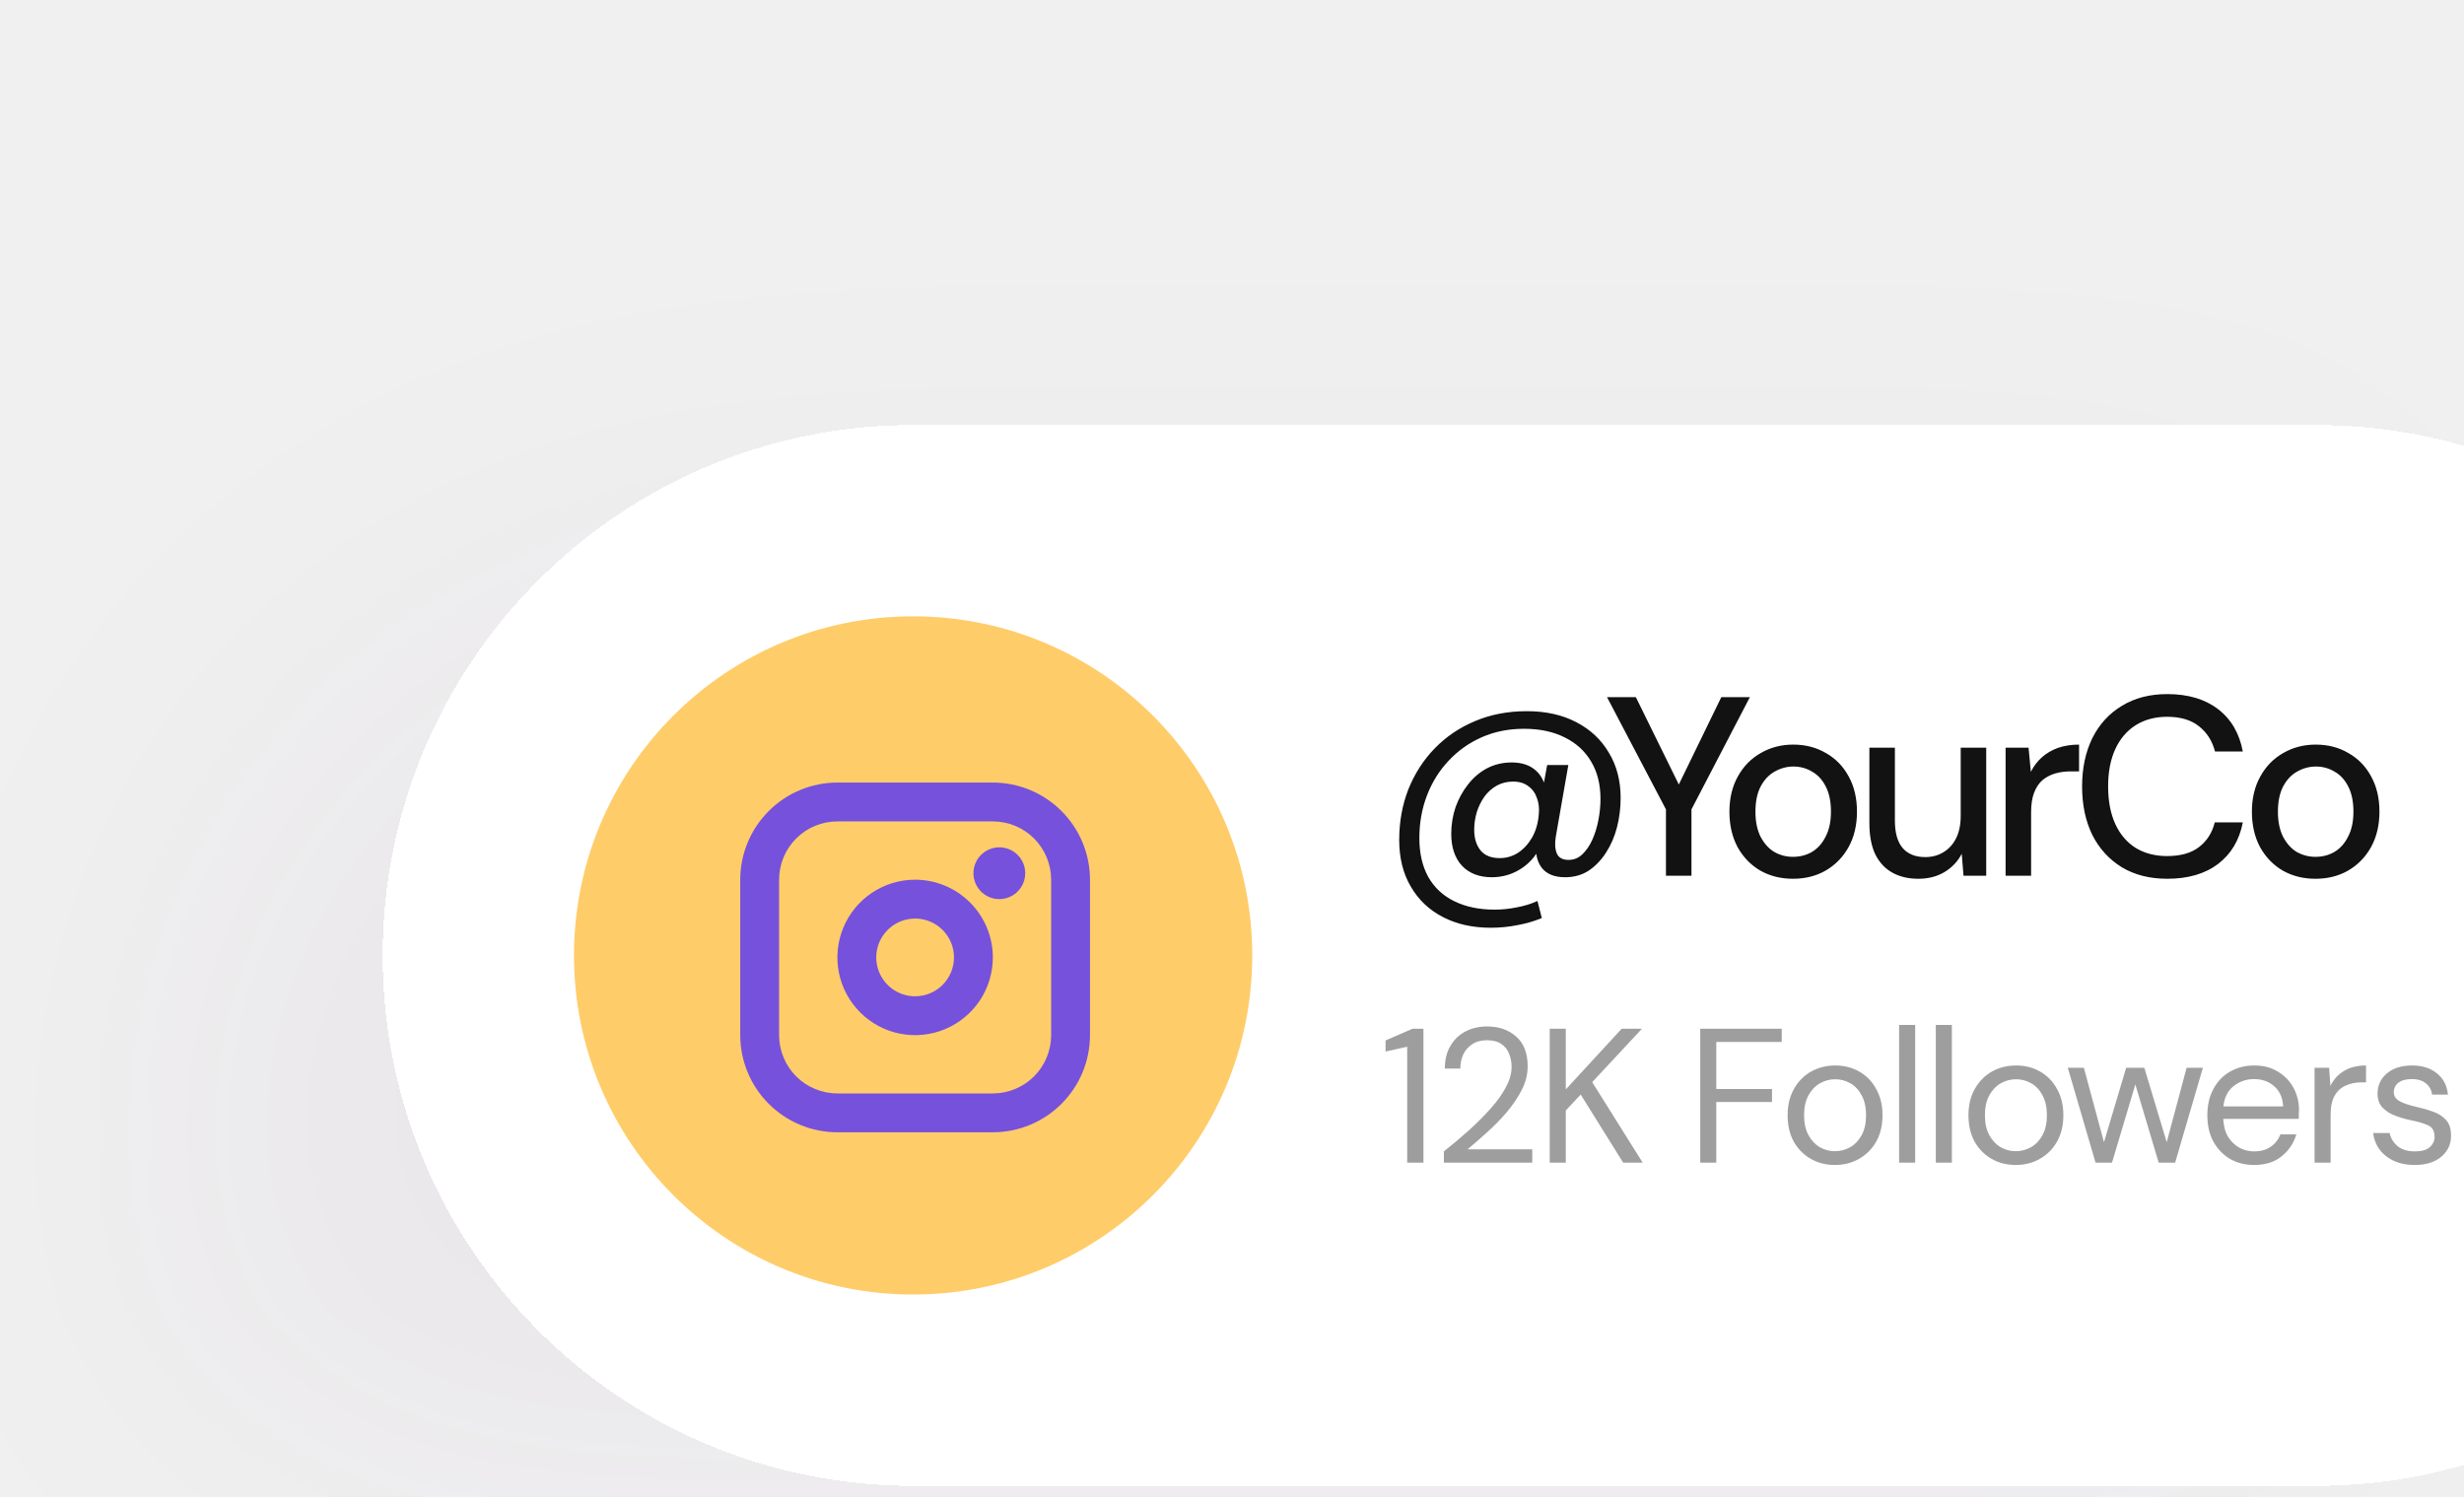
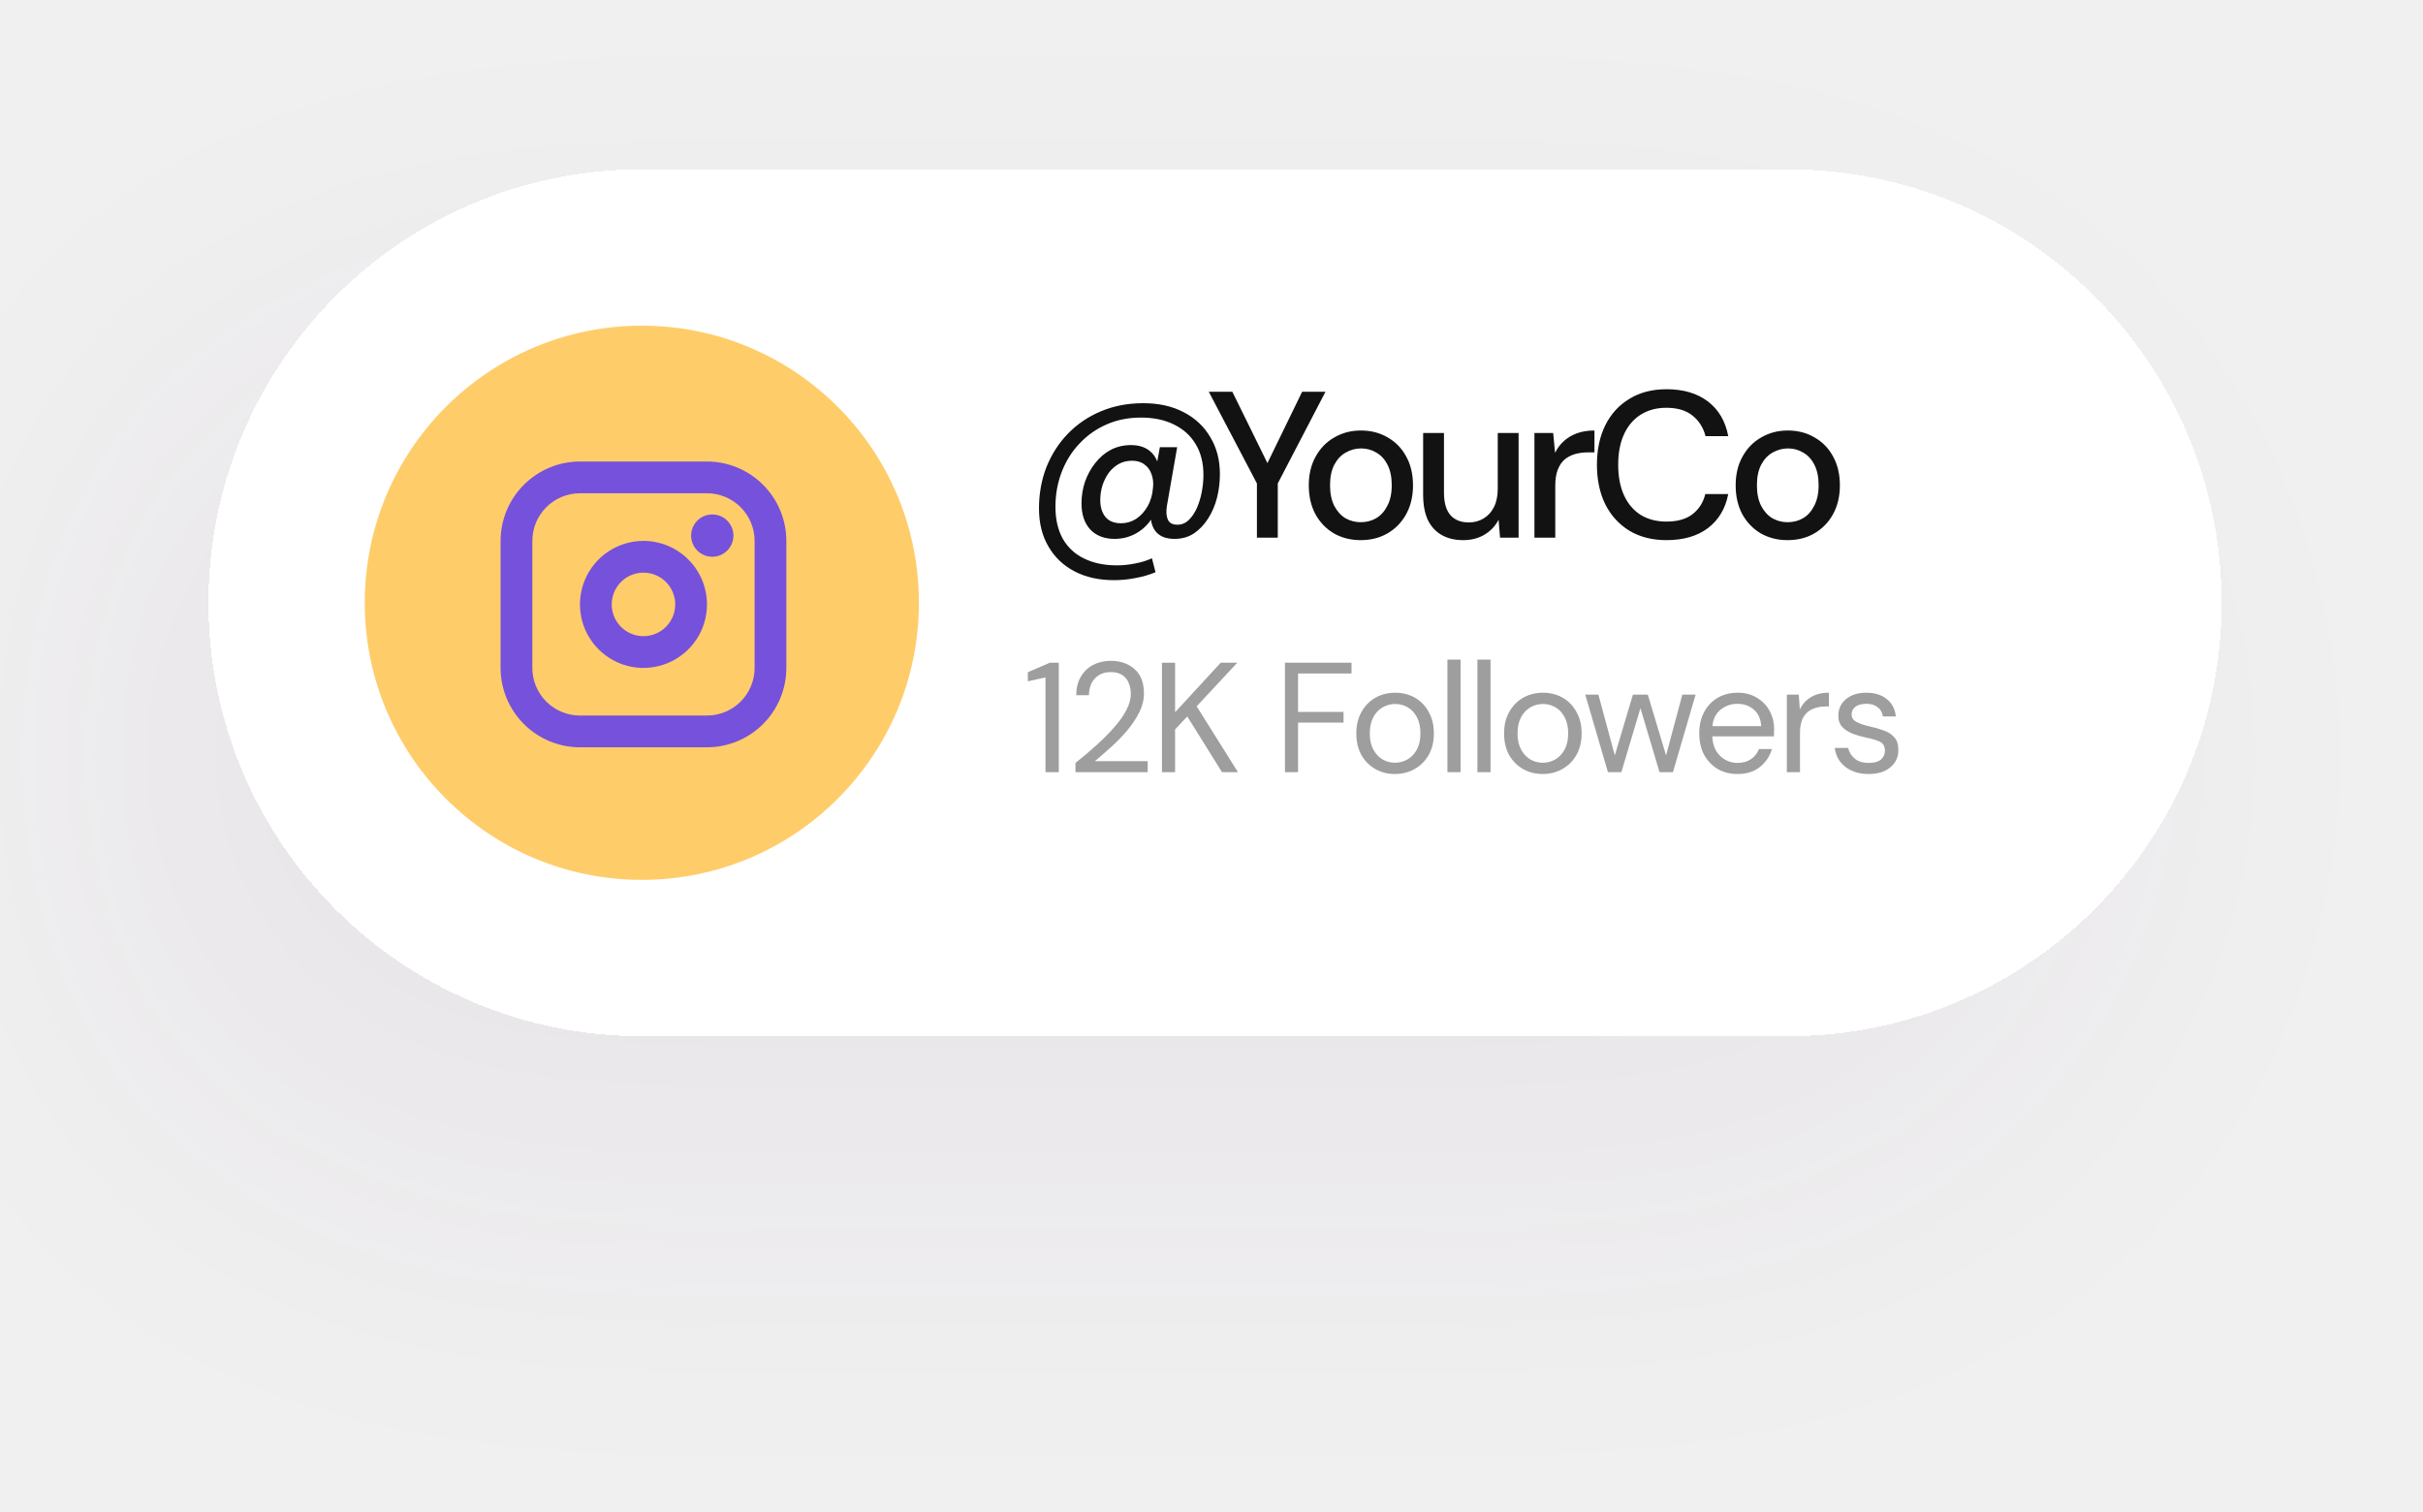
- <svg xmlns="http://www.w3.org/2000/svg" width="191" height="116" viewBox="0 0 154.54 66.54" fill="none">
-   <g filter="url(#filter0_d_2011_649)">
-     <rect x="24" y="13" width="154.541" height="66.541" rx="33.27" fill="white" shape-rendering="crispEdges" />
-     <circle cx="57.27" cy="46.27" r="21.27" fill="#FFCC6A" />
-     <path d="M57.395 41.52C56.431 41.52 55.489 41.806 54.687 42.342C53.885 42.878 53.261 43.639 52.892 44.53C52.523 45.42 52.426 46.401 52.614 47.346C52.802 48.292 53.267 49.161 53.948 49.843C54.63 50.524 55.499 50.989 56.444 51.177C57.39 51.365 58.37 51.268 59.261 50.899C60.152 50.53 60.913 49.905 61.449 49.104C61.985 48.302 62.27 47.359 62.27 46.395C62.269 45.103 61.755 43.864 60.841 42.95C59.927 42.036 58.688 41.522 57.395 41.52ZM57.395 48.833C56.913 48.833 56.442 48.69 56.041 48.422C55.641 48.154 55.328 47.773 55.144 47.328C54.959 46.883 54.911 46.393 55.005 45.92C55.099 45.447 55.331 45.013 55.672 44.672C56.013 44.331 56.447 44.099 56.92 44.005C57.393 43.911 57.883 43.959 58.328 44.143C58.774 44.328 59.154 44.64 59.422 45.041C59.69 45.442 59.833 45.913 59.833 46.395C59.833 47.042 59.576 47.662 59.119 48.119C58.662 48.576 58.042 48.833 57.395 48.833ZM62.27 35.427H52.52C50.905 35.428 49.356 36.071 48.214 37.214C47.071 38.356 46.429 39.905 46.427 41.52V51.27C46.429 52.886 47.071 54.435 48.214 55.577C49.356 56.72 50.905 57.362 52.52 57.364H62.27C63.886 57.362 65.435 56.72 66.577 55.577C67.72 54.435 68.362 52.886 68.364 51.27V41.52C68.362 39.905 67.72 38.356 66.577 37.214C65.435 36.071 63.886 35.428 62.27 35.427ZM65.927 51.27C65.927 52.24 65.541 53.17 64.856 53.856C64.17 54.541 63.24 54.927 62.27 54.927H52.52C51.551 54.927 50.621 54.541 49.935 53.856C49.249 53.17 48.864 52.24 48.864 51.27V41.52C48.864 40.551 49.249 39.621 49.935 38.935C50.621 38.249 51.551 37.864 52.52 37.864H62.27C63.24 37.864 64.17 38.249 64.856 38.935C65.541 39.621 65.927 40.551 65.927 41.52V51.27ZM64.302 41.114C64.302 41.435 64.207 41.75 64.028 42.017C63.849 42.284 63.596 42.492 63.299 42.615C63.002 42.738 62.675 42.771 62.36 42.708C62.044 42.645 61.755 42.49 61.528 42.263C61.3 42.036 61.146 41.746 61.083 41.431C61.02 41.116 61.053 40.789 61.175 40.492C61.298 40.195 61.507 39.941 61.774 39.763C62.041 39.584 62.355 39.489 62.677 39.489C63.108 39.489 63.521 39.66 63.826 39.965C64.131 40.27 64.302 40.683 64.302 41.114Z" fill="#7551DC" />
-     <path d="M93.501 44.534C92.36 44.534 91.357 44.31 90.493 43.862C89.629 43.414 88.957 42.774 88.477 41.942C87.997 41.121 87.757 40.15 87.757 39.03C87.757 37.889 87.949 36.828 88.333 35.846C88.728 34.865 89.277 34.012 89.981 33.286C90.696 32.55 91.538 31.98 92.509 31.574C93.49 31.158 94.573 30.95 95.757 30.95C96.952 30.95 97.986 31.18 98.861 31.638C99.746 32.097 100.429 32.737 100.909 33.558C101.4 34.369 101.645 35.313 101.645 36.39C101.645 37.02 101.57 37.628 101.421 38.214C101.272 38.801 101.042 39.334 100.733 39.814C100.434 40.284 100.072 40.662 99.645 40.95C99.218 41.228 98.722 41.366 98.157 41.366C97.485 41.366 96.994 41.164 96.685 40.758C96.386 40.353 96.28 39.825 96.365 39.174L96.413 38.646L96.701 39.238C96.434 39.9 96.013 40.422 95.437 40.806C94.872 41.18 94.248 41.366 93.565 41.366C92.776 41.366 92.152 41.126 91.693 40.646C91.245 40.156 91.021 39.489 91.021 38.646C91.021 38.06 91.112 37.5 91.293 36.966C91.485 36.433 91.746 35.958 92.077 35.542C92.408 35.116 92.802 34.78 93.261 34.534C93.73 34.289 94.248 34.166 94.813 34.166C95.453 34.166 95.96 34.337 96.333 34.678C96.706 35.009 96.93 35.494 97.005 36.134L96.669 36.342L97.037 34.326H98.365L97.581 38.806C97.506 39.244 97.528 39.601 97.645 39.878C97.762 40.145 98.008 40.278 98.381 40.278C98.712 40.278 99 40.161 99.245 39.926C99.49 39.692 99.698 39.388 99.869 39.014C100.04 38.63 100.168 38.214 100.253 37.766C100.338 37.318 100.381 36.881 100.381 36.454C100.381 35.537 100.184 34.753 99.789 34.102C99.405 33.452 98.856 32.95 98.141 32.598C97.426 32.236 96.573 32.054 95.581 32.054C94.621 32.054 93.741 32.23 92.941 32.582C92.141 32.934 91.448 33.425 90.861 34.054C90.274 34.673 89.821 35.398 89.501 36.23C89.181 37.062 89.021 37.953 89.021 38.902C89.021 39.862 89.208 40.678 89.581 41.35C89.965 42.022 90.509 42.529 91.213 42.87C91.928 43.222 92.77 43.398 93.741 43.398C94.21 43.398 94.674 43.35 95.133 43.254C95.602 43.169 96.034 43.036 96.429 42.854L96.701 43.926C96.21 44.129 95.693 44.278 95.149 44.374C94.616 44.481 94.066 44.534 93.501 44.534ZM94.061 40.166C94.477 40.166 94.861 40.054 95.213 39.83C95.565 39.596 95.858 39.276 96.093 38.87C96.328 38.454 96.466 37.98 96.509 37.446C96.552 37.062 96.514 36.716 96.397 36.406C96.29 36.086 96.109 35.836 95.853 35.654C95.608 35.462 95.288 35.366 94.893 35.366C94.52 35.366 94.178 35.452 93.869 35.622C93.57 35.793 93.314 36.022 93.101 36.31C92.898 36.598 92.738 36.924 92.621 37.286C92.514 37.649 92.461 38.017 92.461 38.39C92.461 38.924 92.594 39.356 92.861 39.686C93.128 40.006 93.528 40.166 94.061 40.166ZM104.487 41.27V37.11L100.791 30.07H102.599L105.511 35.99H105.079L107.959 30.07H109.751L106.087 37.11V41.27H104.487ZM112.452 41.462C111.694 41.462 111.012 41.292 110.404 40.95C109.806 40.598 109.332 40.108 108.98 39.478C108.638 38.838 108.468 38.097 108.468 37.254C108.468 36.412 108.644 35.676 108.996 35.046C109.348 34.406 109.828 33.916 110.436 33.574C111.044 33.222 111.721 33.046 112.468 33.046C113.236 33.046 113.918 33.222 114.516 33.574C115.124 33.916 115.598 34.401 115.94 35.03C116.292 35.66 116.468 36.401 116.468 37.254C116.468 38.097 116.292 38.838 115.94 39.478C115.588 40.108 115.108 40.598 114.5 40.95C113.902 41.292 113.22 41.462 112.452 41.462ZM112.452 40.086C112.889 40.086 113.284 39.985 113.636 39.782C113.998 39.569 114.286 39.249 114.5 38.822C114.724 38.396 114.836 37.873 114.836 37.254C114.836 36.625 114.729 36.102 114.516 35.686C114.302 35.26 114.014 34.945 113.652 34.742C113.3 34.529 112.91 34.422 112.484 34.422C112.068 34.422 111.673 34.529 111.3 34.742C110.937 34.945 110.644 35.26 110.42 35.686C110.206 36.102 110.1 36.625 110.1 37.254C110.1 37.873 110.206 38.396 110.42 38.822C110.644 39.249 110.932 39.569 111.284 39.782C111.646 39.985 112.036 40.086 112.452 40.086ZM120.318 41.462C119.689 41.462 119.145 41.334 118.686 41.078C118.227 40.822 117.87 40.438 117.614 39.926C117.369 39.404 117.246 38.753 117.246 37.974V33.238H118.846V37.814C118.846 38.572 119.006 39.142 119.326 39.526C119.657 39.91 120.131 40.102 120.75 40.102C121.177 40.102 121.555 40.001 121.886 39.798C122.227 39.596 122.494 39.302 122.686 38.918C122.878 38.534 122.974 38.065 122.974 37.51V33.238H124.574V41.27H123.15L123.038 39.894C122.793 40.374 122.43 40.758 121.95 41.046C121.481 41.324 120.937 41.462 120.318 41.462ZM125.789 41.27V33.238H127.229L127.373 34.758C127.554 34.396 127.784 34.092 128.061 33.846C128.349 33.59 128.685 33.393 129.069 33.254C129.464 33.116 129.906 33.046 130.397 33.046V34.726H129.869C129.528 34.726 129.208 34.769 128.909 34.854C128.61 34.94 128.344 35.078 128.109 35.27C127.885 35.462 127.709 35.724 127.581 36.054C127.453 36.385 127.389 36.796 127.389 37.286V41.27H125.789ZM135.931 41.462C134.832 41.462 133.883 41.222 133.083 40.742C132.283 40.252 131.664 39.574 131.227 38.71C130.8 37.836 130.587 36.822 130.587 35.67C130.587 34.529 130.8 33.521 131.227 32.646C131.664 31.772 132.283 31.094 133.083 30.614C133.883 30.124 134.832 29.878 135.931 29.878C137.232 29.878 138.293 30.193 139.115 30.822C139.936 31.452 140.453 32.337 140.667 33.478H138.923C138.752 32.817 138.416 32.289 137.915 31.894C137.424 31.5 136.757 31.302 135.915 31.302C135.168 31.302 134.512 31.478 133.947 31.83C133.392 32.182 132.965 32.684 132.667 33.334C132.368 33.985 132.219 34.764 132.219 35.67C132.219 36.577 132.368 37.361 132.667 38.022C132.965 38.673 133.392 39.174 133.947 39.526C134.512 39.868 135.168 40.038 135.915 40.038C136.757 40.038 137.424 39.852 137.915 39.478C138.416 39.094 138.747 38.577 138.907 37.926H140.667C140.453 39.036 139.936 39.905 139.115 40.534C138.293 41.153 137.232 41.462 135.931 41.462ZM145.221 41.462C144.464 41.462 143.781 41.292 143.173 40.95C142.576 40.598 142.101 40.108 141.749 39.478C141.408 38.838 141.237 38.097 141.237 37.254C141.237 36.412 141.413 35.676 141.765 35.046C142.117 34.406 142.597 33.916 143.205 33.574C143.813 33.222 144.49 33.046 145.237 33.046C146.005 33.046 146.688 33.222 147.285 33.574C147.893 33.916 148.368 34.401 148.709 35.03C149.061 35.66 149.237 36.401 149.237 37.254C149.237 38.097 149.061 38.838 148.709 39.478C148.357 40.108 147.877 40.598 147.269 40.95C146.672 41.292 145.989 41.462 145.221 41.462ZM145.221 40.086C145.658 40.086 146.053 39.985 146.405 39.782C146.768 39.569 147.056 39.249 147.269 38.822C147.493 38.396 147.605 37.873 147.605 37.254C147.605 36.625 147.498 36.102 147.285 35.686C147.072 35.26 146.784 34.945 146.421 34.742C146.069 34.529 145.68 34.422 145.253 34.422C144.837 34.422 144.442 34.529 144.069 34.742C143.706 34.945 143.413 35.26 143.189 35.686C142.976 36.102 142.869 36.625 142.869 37.254C142.869 37.873 142.976 38.396 143.189 38.822C143.413 39.249 143.701 39.569 144.053 39.782C144.416 39.985 144.805 40.086 145.221 40.086Z" fill="#121212" />
-     <path d="M88.257 59.27V51.998L86.901 52.298V51.602L88.593 50.87H89.277V59.27H88.257ZM90.558 59.27V58.562C91.126 58.114 91.662 57.662 92.166 57.206C92.678 56.742 93.13 56.286 93.522 55.838C93.922 55.39 94.234 54.95 94.458 54.518C94.69 54.086 94.806 53.67 94.806 53.27C94.806 52.974 94.754 52.698 94.65 52.442C94.554 52.186 94.394 51.982 94.17 51.83C93.946 51.67 93.642 51.59 93.258 51.59C92.89 51.59 92.582 51.674 92.334 51.842C92.086 52.002 91.898 52.218 91.77 52.49C91.65 52.762 91.59 53.054 91.59 53.366H90.618C90.618 52.814 90.734 52.342 90.966 51.95C91.198 51.55 91.514 51.246 91.914 51.038C92.314 50.83 92.766 50.726 93.27 50.726C94.014 50.726 94.622 50.938 95.094 51.362C95.574 51.778 95.814 52.402 95.814 53.234C95.814 53.73 95.69 54.222 95.442 54.71C95.194 55.19 94.878 55.658 94.494 56.114C94.11 56.562 93.698 56.982 93.258 57.374C92.826 57.766 92.422 58.118 92.046 58.43H96.102V59.27H90.558ZM97.197 59.27V50.87H98.205V54.674L101.709 50.87H102.981L99.861 54.218L103.029 59.27H101.805L99.141 54.998L98.205 55.994V59.27H97.197ZM106.637 59.27V50.87H111.749V51.698H107.645V54.65H111.137V55.466H107.645V59.27H106.637ZM115.082 59.414C114.522 59.414 114.018 59.286 113.57 59.03C113.122 58.774 112.766 58.414 112.502 57.95C112.246 57.478 112.118 56.926 112.118 56.294C112.118 55.662 112.25 55.114 112.514 54.65C112.778 54.178 113.134 53.814 113.582 53.558C114.038 53.302 114.546 53.174 115.106 53.174C115.666 53.174 116.17 53.302 116.618 53.558C117.066 53.814 117.418 54.178 117.674 54.65C117.938 55.114 118.07 55.662 118.07 56.294C118.07 56.926 117.938 57.478 117.674 57.95C117.41 58.414 117.05 58.774 116.594 59.03C116.146 59.286 115.642 59.414 115.082 59.414ZM115.082 58.55C115.426 58.55 115.746 58.466 116.042 58.298C116.338 58.13 116.578 57.878 116.762 57.542C116.946 57.206 117.038 56.79 117.038 56.294C117.038 55.798 116.946 55.382 116.762 55.046C116.586 54.71 116.35 54.458 116.054 54.29C115.758 54.122 115.442 54.038 115.106 54.038C114.762 54.038 114.442 54.122 114.146 54.29C113.85 54.458 113.61 54.71 113.426 55.046C113.242 55.382 113.15 55.798 113.15 56.294C113.15 56.79 113.242 57.206 113.426 57.542C113.61 57.878 113.846 58.13 114.134 58.298C114.43 58.466 114.746 58.55 115.082 58.55ZM119.111 59.27V50.63H120.119V59.27H119.111ZM121.412 59.27V50.63H122.42V59.27H121.412ZM126.424 59.414C125.864 59.414 125.36 59.286 124.912 59.03C124.464 58.774 124.108 58.414 123.844 57.95C123.588 57.478 123.46 56.926 123.46 56.294C123.46 55.662 123.592 55.114 123.856 54.65C124.12 54.178 124.476 53.814 124.924 53.558C125.38 53.302 125.888 53.174 126.448 53.174C127.008 53.174 127.512 53.302 127.96 53.558C128.408 53.814 128.76 54.178 129.016 54.65C129.28 55.114 129.412 55.662 129.412 56.294C129.412 56.926 129.28 57.478 129.016 57.95C128.752 58.414 128.392 58.774 127.936 59.03C127.488 59.286 126.984 59.414 126.424 59.414ZM126.424 58.55C126.768 58.55 127.088 58.466 127.384 58.298C127.68 58.13 127.92 57.878 128.104 57.542C128.288 57.206 128.38 56.79 128.38 56.294C128.38 55.798 128.288 55.382 128.104 55.046C127.928 54.71 127.692 54.458 127.396 54.29C127.1 54.122 126.784 54.038 126.448 54.038C126.104 54.038 125.784 54.122 125.488 54.29C125.192 54.458 124.952 54.71 124.768 55.046C124.584 55.382 124.492 55.798 124.492 56.294C124.492 56.79 124.584 57.206 124.768 57.542C124.952 57.878 125.188 58.13 125.476 58.298C125.772 58.466 126.088 58.55 126.424 58.55ZM131.431 59.27L129.691 53.318H130.699L131.959 57.986L133.351 53.318H134.491L135.895 57.986L137.143 53.318H138.163L136.423 59.27H135.391L133.927 54.362L132.463 59.27H131.431ZM141.371 59.414C140.803 59.414 140.299 59.286 139.859 59.03C139.419 58.766 139.071 58.402 138.815 57.938C138.567 57.474 138.443 56.926 138.443 56.294C138.443 55.67 138.567 55.126 138.815 54.662C139.063 54.19 139.407 53.826 139.847 53.57C140.295 53.306 140.811 53.174 141.395 53.174C141.971 53.174 142.467 53.306 142.883 53.57C143.307 53.826 143.631 54.166 143.855 54.59C144.079 55.014 144.191 55.47 144.191 55.958C144.191 56.046 144.187 56.134 144.179 56.222C144.179 56.31 144.179 56.41 144.179 56.522H139.439C139.463 56.978 139.567 57.358 139.751 57.662C139.943 57.958 140.179 58.182 140.459 58.334C140.747 58.486 141.051 58.562 141.371 58.562C141.787 58.562 142.135 58.466 142.415 58.274C142.695 58.082 142.899 57.822 143.027 57.494H144.023C143.863 58.046 143.555 58.506 143.099 58.874C142.651 59.234 142.075 59.414 141.371 59.414ZM141.371 54.026C140.891 54.026 140.463 54.174 140.087 54.47C139.719 54.758 139.507 55.182 139.451 55.742H143.195C143.171 55.206 142.987 54.786 142.643 54.482C142.299 54.178 141.875 54.026 141.371 54.026ZM145.167 59.27V53.318H146.079L146.163 54.458C146.347 54.066 146.627 53.754 147.003 53.522C147.379 53.29 147.843 53.174 148.395 53.174V54.23H148.119C147.767 54.23 147.443 54.294 147.147 54.422C146.851 54.542 146.615 54.75 146.439 55.046C146.263 55.342 146.175 55.75 146.175 56.27V59.27H145.167ZM151.446 59.414C150.734 59.414 150.142 59.234 149.67 58.874C149.198 58.514 148.922 58.026 148.842 57.41H149.874C149.938 57.722 150.102 57.994 150.366 58.226C150.638 58.45 151.002 58.562 151.458 58.562C151.882 58.562 152.194 58.474 152.394 58.298C152.594 58.114 152.694 57.898 152.694 57.65C152.694 57.29 152.562 57.05 152.298 56.93C152.042 56.81 151.678 56.702 151.206 56.606C150.886 56.542 150.566 56.45 150.246 56.33C149.926 56.21 149.658 56.042 149.442 55.826C149.226 55.602 149.118 55.31 149.118 54.95C149.118 54.43 149.31 54.006 149.694 53.678C150.086 53.342 150.614 53.174 151.278 53.174C151.91 53.174 152.426 53.334 152.826 53.654C153.234 53.966 153.47 54.414 153.534 54.998H152.538C152.498 54.694 152.366 54.458 152.142 54.29C151.926 54.114 151.634 54.026 151.266 54.026C150.906 54.026 150.626 54.102 150.426 54.254C150.234 54.406 150.138 54.606 150.138 54.854C150.138 55.094 150.262 55.282 150.51 55.418C150.766 55.554 151.11 55.67 151.542 55.766C151.91 55.846 152.258 55.946 152.586 56.066C152.922 56.178 153.194 56.35 153.402 56.582C153.618 56.806 153.726 57.134 153.726 57.566C153.734 58.102 153.53 58.546 153.114 58.898C152.706 59.242 152.15 59.414 151.446 59.414Z" fill="#9E9E9E" />
+ <svg xmlns="http://www.w3.org/2000/svg" width="186" height="116" viewBox="0 0 186 116" fill="none">
+   <g filter="url(#filter0_d_2012_1585)">
+     <rect x="16" y="13" width="154.541" height="66.541" rx="33.27" fill="white" shape-rendering="crispEdges" />
+     <circle cx="49.27" cy="46.27" r="21.27" fill="#FFCC6A" />
+     <path d="M49.395 41.52C48.431 41.52 47.489 41.806 46.687 42.342C45.885 42.878 45.261 43.639 44.892 44.53C44.523 45.42 44.426 46.401 44.614 47.346C44.802 48.292 45.267 49.161 45.948 49.843C46.63 50.524 47.499 50.989 48.444 51.177C49.39 51.365 50.37 51.268 51.261 50.899C52.152 50.53 52.913 49.905 53.449 49.104C53.985 48.302 54.27 47.359 54.27 46.395C54.269 45.103 53.755 43.864 52.841 42.95C51.927 42.036 50.688 41.522 49.395 41.52ZM49.395 48.833C48.913 48.833 48.442 48.69 48.041 48.422C47.641 48.154 47.328 47.773 47.144 47.328C46.959 46.883 46.911 46.393 47.005 45.92C47.099 45.447 47.331 45.013 47.672 44.672C48.013 44.331 48.447 44.099 48.92 44.005C49.393 43.911 49.883 43.959 50.328 44.143C50.774 44.328 51.154 44.64 51.422 45.041C51.69 45.442 51.833 45.913 51.833 46.395C51.833 47.042 51.576 47.662 51.119 48.119C50.662 48.576 50.042 48.833 49.395 48.833ZM54.27 35.427H44.52C42.905 35.428 41.356 36.071 40.214 37.214C39.071 38.356 38.429 39.905 38.427 41.52V51.27C38.429 52.886 39.071 54.435 40.214 55.577C41.356 56.72 42.905 57.362 44.52 57.364H54.27C55.886 57.362 57.435 56.72 58.577 55.577C59.72 54.435 60.362 52.886 60.364 51.27V41.52C60.362 39.905 59.72 38.356 58.577 37.214C57.435 36.071 55.886 35.428 54.27 35.427ZM57.927 51.27C57.927 52.24 57.541 53.17 56.856 53.856C56.17 54.541 55.24 54.927 54.27 54.927H44.52C43.551 54.927 42.621 54.541 41.935 53.856C41.249 53.17 40.864 52.24 40.864 51.27V41.52C40.864 40.551 41.249 39.621 41.935 38.935C42.621 38.249 43.551 37.864 44.52 37.864H54.27C55.24 37.864 56.17 38.249 56.856 38.935C57.541 39.621 57.927 40.551 57.927 41.52V51.27ZM56.302 41.114C56.302 41.435 56.206 41.75 56.028 42.017C55.849 42.284 55.596 42.492 55.299 42.615C55.002 42.738 54.675 42.771 54.36 42.708C54.044 42.645 53.755 42.49 53.528 42.263C53.3 42.036 53.146 41.746 53.083 41.431C53.02 41.116 53.053 40.789 53.175 40.492C53.298 40.195 53.507 39.941 53.774 39.763C54.041 39.584 54.355 39.489 54.677 39.489C55.108 39.489 55.521 39.66 55.826 39.965C56.131 40.27 56.302 40.683 56.302 41.114Z" fill="#7551DC" />
+     <path d="M85.501 44.534C84.36 44.534 83.357 44.31 82.493 43.862C81.629 43.414 80.957 42.774 80.477 41.942C79.997 41.121 79.757 40.15 79.757 39.03C79.757 37.889 79.949 36.828 80.333 35.846C80.728 34.865 81.277 34.012 81.981 33.286C82.696 32.55 83.538 31.98 84.509 31.574C85.49 31.158 86.573 30.95 87.757 30.95C88.952 30.95 89.986 31.18 90.861 31.638C91.746 32.097 92.429 32.737 92.909 33.558C93.4 34.369 93.645 35.313 93.645 36.39C93.645 37.02 93.57 37.628 93.421 38.214C93.272 38.801 93.042 39.334 92.733 39.814C92.434 40.284 92.072 40.662 91.645 40.95C91.218 41.228 90.722 41.366 90.157 41.366C89.485 41.366 88.994 41.164 88.685 40.758C88.386 40.353 88.28 39.825 88.365 39.174L88.413 38.646L88.701 39.238C88.434 39.9 88.013 40.422 87.437 40.806C86.872 41.18 86.248 41.366 85.565 41.366C84.776 41.366 84.152 41.126 83.693 40.646C83.245 40.156 83.021 39.489 83.021 38.646C83.021 38.06 83.112 37.5 83.293 36.966C83.485 36.433 83.746 35.958 84.077 35.542C84.408 35.116 84.802 34.78 85.261 34.534C85.73 34.289 86.248 34.166 86.813 34.166C87.453 34.166 87.96 34.337 88.333 34.678C88.706 35.009 88.93 35.494 89.005 36.134L88.669 36.342L89.037 34.326H90.365L89.581 38.806C89.506 39.244 89.528 39.601 89.645 39.878C89.762 40.145 90.008 40.278 90.381 40.278C90.712 40.278 91 40.161 91.245 39.926C91.49 39.692 91.698 39.388 91.869 39.014C92.04 38.63 92.168 38.214 92.253 37.766C92.338 37.318 92.381 36.881 92.381 36.454C92.381 35.537 92.184 34.753 91.789 34.102C91.405 33.452 90.856 32.95 90.141 32.598C89.426 32.236 88.573 32.054 87.581 32.054C86.621 32.054 85.741 32.23 84.941 32.582C84.141 32.934 83.448 33.425 82.861 34.054C82.274 34.673 81.821 35.398 81.501 36.23C81.181 37.062 81.021 37.953 81.021 38.902C81.021 39.862 81.208 40.678 81.581 41.35C81.965 42.022 82.509 42.529 83.213 42.87C83.928 43.222 84.77 43.398 85.741 43.398C86.21 43.398 86.674 43.35 87.133 43.254C87.602 43.169 88.034 43.036 88.429 42.854L88.701 43.926C88.21 44.129 87.693 44.278 87.149 44.374C86.616 44.481 86.066 44.534 85.501 44.534ZM86.061 40.166C86.477 40.166 86.861 40.054 87.213 39.83C87.565 39.596 87.858 39.276 88.093 38.87C88.328 38.454 88.466 37.98 88.509 37.446C88.552 37.062 88.514 36.716 88.397 36.406C88.29 36.086 88.109 35.836 87.853 35.654C87.608 35.462 87.288 35.366 86.893 35.366C86.52 35.366 86.178 35.452 85.869 35.622C85.57 35.793 85.314 36.022 85.101 36.31C84.898 36.598 84.738 36.924 84.621 37.286C84.514 37.649 84.461 38.017 84.461 38.39C84.461 38.924 84.594 39.356 84.861 39.686C85.128 40.006 85.528 40.166 86.061 40.166ZM96.487 41.27V37.11L92.791 30.07H94.599L97.511 35.99H97.079L99.959 30.07H101.751L98.087 37.11V41.27H96.487ZM104.452 41.462C103.694 41.462 103.012 41.292 102.404 40.95C101.806 40.598 101.332 40.108 100.98 39.478C100.638 38.838 100.468 38.097 100.468 37.254C100.468 36.412 100.644 35.676 100.996 35.046C101.348 34.406 101.828 33.916 102.436 33.574C103.044 33.222 103.721 33.046 104.468 33.046C105.236 33.046 105.918 33.222 106.516 33.574C107.124 33.916 107.598 34.401 107.94 35.03C108.292 35.66 108.468 36.401 108.468 37.254C108.468 38.097 108.292 38.838 107.94 39.478C107.588 40.108 107.108 40.598 106.5 40.95C105.902 41.292 105.22 41.462 104.452 41.462ZM104.452 40.086C104.889 40.086 105.284 39.985 105.636 39.782C105.998 39.569 106.286 39.249 106.5 38.822C106.724 38.396 106.836 37.873 106.836 37.254C106.836 36.625 106.729 36.102 106.516 35.686C106.302 35.26 106.014 34.945 105.652 34.742C105.3 34.529 104.91 34.422 104.484 34.422C104.068 34.422 103.673 34.529 103.3 34.742C102.937 34.945 102.644 35.26 102.42 35.686C102.206 36.102 102.1 36.625 102.1 37.254C102.1 37.873 102.206 38.396 102.42 38.822C102.644 39.249 102.932 39.569 103.284 39.782C103.646 39.985 104.036 40.086 104.452 40.086ZM112.318 41.462C111.689 41.462 111.145 41.334 110.686 41.078C110.227 40.822 109.87 40.438 109.614 39.926C109.369 39.404 109.246 38.753 109.246 37.974V33.238H110.846V37.814C110.846 38.572 111.006 39.142 111.326 39.526C111.657 39.91 112.131 40.102 112.75 40.102C113.177 40.102 113.555 40.001 113.886 39.798C114.227 39.596 114.494 39.302 114.686 38.918C114.878 38.534 114.974 38.065 114.974 37.51V33.238H116.574V41.27H115.15L115.038 39.894C114.793 40.374 114.43 40.758 113.95 41.046C113.481 41.324 112.937 41.462 112.318 41.462ZM117.789 41.27V33.238H119.229L119.373 34.758C119.554 34.396 119.784 34.092 120.061 33.846C120.349 33.59 120.685 33.393 121.069 33.254C121.464 33.116 121.906 33.046 122.397 33.046V34.726H121.869C121.528 34.726 121.208 34.769 120.909 34.854C120.61 34.94 120.344 35.078 120.109 35.27C119.885 35.462 119.709 35.724 119.581 36.054C119.453 36.385 119.389 36.796 119.389 37.286V41.27H117.789ZM127.931 41.462C126.832 41.462 125.883 41.222 125.083 40.742C124.283 40.252 123.664 39.574 123.227 38.71C122.8 37.836 122.587 36.822 122.587 35.67C122.587 34.529 122.8 33.521 123.227 32.646C123.664 31.772 124.283 31.094 125.083 30.614C125.883 30.124 126.832 29.878 127.931 29.878C129.232 29.878 130.293 30.193 131.115 30.822C131.936 31.452 132.453 32.337 132.667 33.478H130.923C130.752 32.817 130.416 32.289 129.915 31.894C129.424 31.5 128.757 31.302 127.915 31.302C127.168 31.302 126.512 31.478 125.947 31.83C125.392 32.182 124.965 32.684 124.667 33.334C124.368 33.985 124.219 34.764 124.219 35.67C124.219 36.577 124.368 37.361 124.667 38.022C124.965 38.673 125.392 39.174 125.947 39.526C126.512 39.868 127.168 40.038 127.915 40.038C128.757 40.038 129.424 39.852 129.915 39.478C130.416 39.094 130.747 38.577 130.907 37.926H132.667C132.453 39.036 131.936 39.905 131.115 40.534C130.293 41.153 129.232 41.462 127.931 41.462ZM137.221 41.462C136.464 41.462 135.781 41.292 135.173 40.95C134.576 40.598 134.101 40.108 133.749 39.478C133.408 38.838 133.237 38.097 133.237 37.254C133.237 36.412 133.413 35.676 133.765 35.046C134.117 34.406 134.597 33.916 135.205 33.574C135.813 33.222 136.49 33.046 137.237 33.046C138.005 33.046 138.688 33.222 139.285 33.574C139.893 33.916 140.368 34.401 140.709 35.03C141.061 35.66 141.237 36.401 141.237 37.254C141.237 38.097 141.061 38.838 140.709 39.478C140.357 40.108 139.877 40.598 139.269 40.95C138.672 41.292 137.989 41.462 137.221 41.462ZM137.221 40.086C137.658 40.086 138.053 39.985 138.405 39.782C138.768 39.569 139.056 39.249 139.269 38.822C139.493 38.396 139.605 37.873 139.605 37.254C139.605 36.625 139.498 36.102 139.285 35.686C139.072 35.26 138.784 34.945 138.421 34.742C138.069 34.529 137.68 34.422 137.253 34.422C136.837 34.422 136.442 34.529 136.069 34.742C135.706 34.945 135.413 35.26 135.189 35.686C134.976 36.102 134.869 36.625 134.869 37.254C134.869 37.873 134.976 38.396 135.189 38.822C135.413 39.249 135.701 39.569 136.053 39.782C136.416 39.985 136.805 40.086 137.221 40.086Z" fill="#121212" />
+     <path d="M80.257 59.27V51.998L78.901 52.298V51.602L80.593 50.87H81.277V59.27H80.257ZM82.558 59.27V58.562C83.126 58.114 83.662 57.662 84.166 57.206C84.678 56.742 85.13 56.286 85.522 55.838C85.922 55.39 86.234 54.95 86.458 54.518C86.69 54.086 86.806 53.67 86.806 53.27C86.806 52.974 86.754 52.698 86.65 52.442C86.554 52.186 86.394 51.982 86.17 51.83C85.946 51.67 85.642 51.59 85.258 51.59C84.89 51.59 84.582 51.674 84.334 51.842C84.086 52.002 83.898 52.218 83.77 52.49C83.65 52.762 83.59 53.054 83.59 53.366H82.618C82.618 52.814 82.734 52.342 82.966 51.95C83.198 51.55 83.514 51.246 83.914 51.038C84.314 50.83 84.766 50.726 85.27 50.726C86.014 50.726 86.622 50.938 87.094 51.362C87.574 51.778 87.814 52.402 87.814 53.234C87.814 53.73 87.69 54.222 87.442 54.71C87.194 55.19 86.878 55.658 86.494 56.114C86.11 56.562 85.698 56.982 85.258 57.374C84.826 57.766 84.422 58.118 84.046 58.43H88.102V59.27H82.558ZM89.197 59.27V50.87H90.205V54.674L93.709 50.87H94.981L91.861 54.218L95.029 59.27H93.805L91.141 54.998L90.205 55.994V59.27H89.197ZM98.638 59.27V50.87H103.749V51.698H99.645V54.65H103.137V55.466H99.645V59.27H98.638ZM107.082 59.414C106.522 59.414 106.018 59.286 105.57 59.03C105.122 58.774 104.766 58.414 104.502 57.95C104.246 57.478 104.118 56.926 104.118 56.294C104.118 55.662 104.25 55.114 104.514 54.65C104.778 54.178 105.134 53.814 105.582 53.558C106.038 53.302 106.546 53.174 107.106 53.174C107.666 53.174 108.17 53.302 108.618 53.558C109.066 53.814 109.418 54.178 109.674 54.65C109.938 55.114 110.07 55.662 110.07 56.294C110.07 56.926 109.938 57.478 109.674 57.95C109.41 58.414 109.05 58.774 108.594 59.03C108.146 59.286 107.642 59.414 107.082 59.414ZM107.082 58.55C107.426 58.55 107.746 58.466 108.042 58.298C108.338 58.13 108.578 57.878 108.762 57.542C108.946 57.206 109.038 56.79 109.038 56.294C109.038 55.798 108.946 55.382 108.762 55.046C108.586 54.71 108.35 54.458 108.054 54.29C107.758 54.122 107.442 54.038 107.106 54.038C106.762 54.038 106.442 54.122 106.146 54.29C105.85 54.458 105.61 54.71 105.426 55.046C105.242 55.382 105.15 55.798 105.15 56.294C105.15 56.79 105.242 57.206 105.426 57.542C105.61 57.878 105.846 58.13 106.134 58.298C106.43 58.466 106.746 58.55 107.082 58.55ZM111.111 59.27V50.63H112.119V59.27H111.111ZM113.412 59.27V50.63H114.42V59.27H113.412ZM118.424 59.414C117.864 59.414 117.36 59.286 116.912 59.03C116.464 58.774 116.108 58.414 115.844 57.95C115.588 57.478 115.46 56.926 115.46 56.294C115.46 55.662 115.592 55.114 115.856 54.65C116.12 54.178 116.476 53.814 116.924 53.558C117.38 53.302 117.888 53.174 118.448 53.174C119.008 53.174 119.512 53.302 119.96 53.558C120.408 53.814 120.76 54.178 121.016 54.65C121.28 55.114 121.412 55.662 121.412 56.294C121.412 56.926 121.28 57.478 121.016 57.95C120.752 58.414 120.392 58.774 119.936 59.03C119.488 59.286 118.984 59.414 118.424 59.414ZM118.424 58.55C118.768 58.55 119.088 58.466 119.384 58.298C119.68 58.13 119.92 57.878 120.104 57.542C120.288 57.206 120.38 56.79 120.38 56.294C120.38 55.798 120.288 55.382 120.104 55.046C119.928 54.71 119.692 54.458 119.396 54.29C119.1 54.122 118.784 54.038 118.448 54.038C118.104 54.038 117.784 54.122 117.488 54.29C117.192 54.458 116.952 54.71 116.768 55.046C116.584 55.382 116.492 55.798 116.492 56.294C116.492 56.79 116.584 57.206 116.768 57.542C116.952 57.878 117.188 58.13 117.476 58.298C117.772 58.466 118.088 58.55 118.424 58.55ZM123.431 59.27L121.691 53.318H122.699L123.959 57.986L125.351 53.318H126.491L127.895 57.986L129.143 53.318H130.163L128.423 59.27H127.391L125.927 54.362L124.463 59.27H123.431ZM133.371 59.414C132.803 59.414 132.299 59.286 131.859 59.03C131.419 58.766 131.071 58.402 130.815 57.938C130.567 57.474 130.443 56.926 130.443 56.294C130.443 55.67 130.567 55.126 130.815 54.662C131.063 54.19 131.407 53.826 131.847 53.57C132.295 53.306 132.811 53.174 133.395 53.174C133.971 53.174 134.467 53.306 134.883 53.57C135.307 53.826 135.631 54.166 135.855 54.59C136.079 55.014 136.191 55.47 136.191 55.958C136.191 56.046 136.187 56.134 136.179 56.222C136.179 56.31 136.179 56.41 136.179 56.522H131.439C131.463 56.978 131.567 57.358 131.751 57.662C131.943 57.958 132.179 58.182 132.459 58.334C132.747 58.486 133.051 58.562 133.371 58.562C133.787 58.562 134.135 58.466 134.415 58.274C134.695 58.082 134.899 57.822 135.027 57.494H136.023C135.863 58.046 135.555 58.506 135.099 58.874C134.651 59.234 134.075 59.414 133.371 59.414ZM133.371 54.026C132.891 54.026 132.463 54.174 132.087 54.47C131.719 54.758 131.507 55.182 131.451 55.742H135.195C135.171 55.206 134.987 54.786 134.643 54.482C134.299 54.178 133.875 54.026 133.371 54.026ZM137.167 59.27V53.318H138.079L138.163 54.458C138.347 54.066 138.627 53.754 139.003 53.522C139.379 53.29 139.843 53.174 140.395 53.174V54.23H140.119C139.767 54.23 139.443 54.294 139.147 54.422C138.851 54.542 138.615 54.75 138.439 55.046C138.263 55.342 138.175 55.75 138.175 56.27V59.27H137.167ZM143.446 59.414C142.734 59.414 142.142 59.234 141.67 58.874C141.198 58.514 140.922 58.026 140.842 57.41H141.874C141.938 57.722 142.102 57.994 142.366 58.226C142.638 58.45 143.002 58.562 143.458 58.562C143.882 58.562 144.194 58.474 144.394 58.298C144.594 58.114 144.694 57.898 144.694 57.65C144.694 57.29 144.562 57.05 144.298 56.93C144.042 56.81 143.678 56.702 143.206 56.606C142.886 56.542 142.566 56.45 142.246 56.33C141.926 56.21 141.658 56.042 141.442 55.826C141.226 55.602 141.118 55.31 141.118 54.95C141.118 54.43 141.31 54.006 141.694 53.678C142.086 53.342 142.614 53.174 143.278 53.174C143.91 53.174 144.426 53.334 144.826 53.654C145.234 53.966 145.47 54.414 145.534 54.998H144.538C144.498 54.694 144.366 54.458 144.142 54.29C143.926 54.114 143.634 54.026 143.266 54.026C142.906 54.026 142.626 54.102 142.426 54.254C142.234 54.406 142.138 54.606 142.138 54.854C142.138 55.094 142.262 55.282 142.51 55.418C142.766 55.554 143.11 55.67 143.542 55.766C143.91 55.846 144.258 55.946 144.586 56.066C144.922 56.178 145.194 56.35 145.402 56.582C145.618 56.806 145.726 57.134 145.726 57.566C145.734 58.102 145.53 58.546 145.114 58.898C144.706 59.242 144.15 59.414 143.446 59.414Z" fill="#9E9E9E" />
  </g>
  <defs>
-     <filter id="filter0_d_2011_649" x="-10.235" y="0.284" width="203.448" height="115.448" filterUnits="userSpaceOnUse" color-interpolation-filters="sRGB">
+     <filter id="filter0_d_2012_1585" x="-18.235" y="0.284" width="203.448" height="115.448" filterUnits="userSpaceOnUse" color-interpolation-filters="sRGB">
      <feFlood flood-opacity="0" result="BackgroundImageFix" />
      <feColorMatrix in="SourceAlpha" type="matrix" values="0 0 0 0 0 0 0 0 0 0 0 0 0 0 0 0 0 0 127 0" result="hardAlpha" />
      <feOffset dx="-9.781" dy="11.738" />
      <feGaussianBlur stdDeviation="12.227" />
      <feComposite in2="hardAlpha" operator="out" />
      <feColorMatrix type="matrix" values="0 0 0 0 0.384 0 0 0 0 0.103 0 0 0 0 0.483 0 0 0 0.05 0" />
-       <feBlend mode="normal" in2="BackgroundImageFix" result="effect1_dropShadow_2011_649" />
-       <feBlend mode="normal" in="SourceGraphic" in2="effect1_dropShadow_2011_649" result="shape" />
+       <feBlend mode="normal" in2="BackgroundImageFix" result="effect1_dropShadow_2012_1585" />
+       <feBlend mode="normal" in="SourceGraphic" in2="effect1_dropShadow_2012_1585" result="shape" />
    </filter>
  </defs>
</svg>
